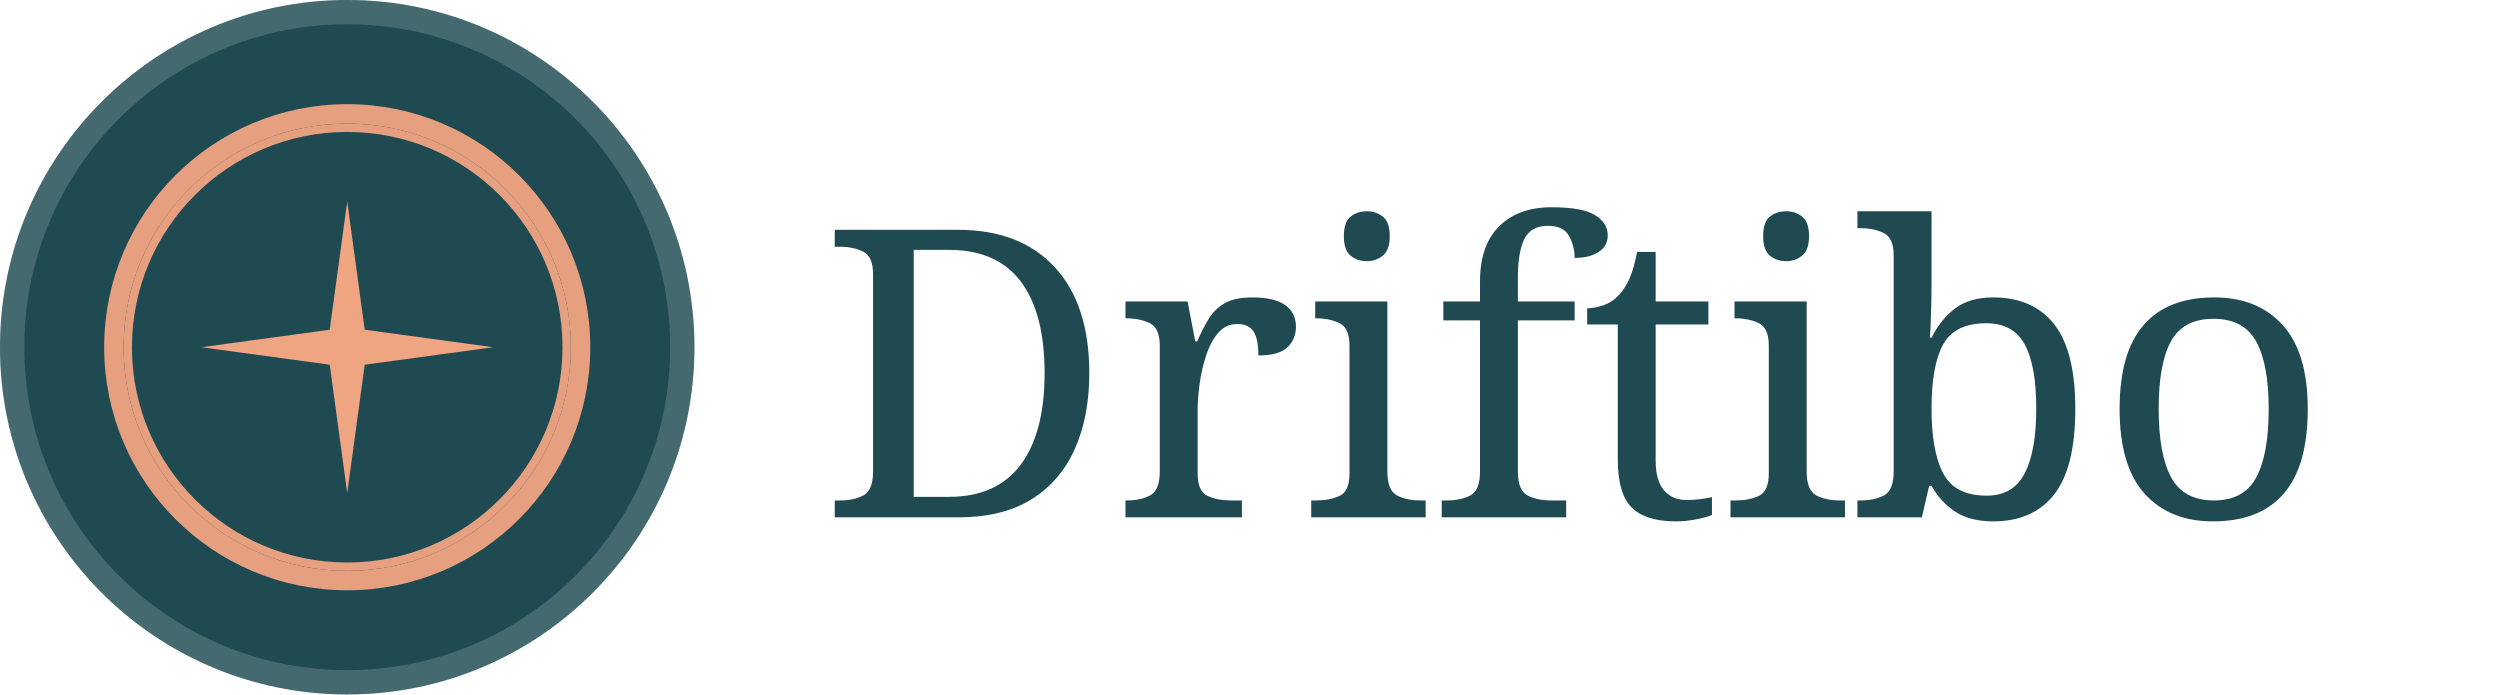
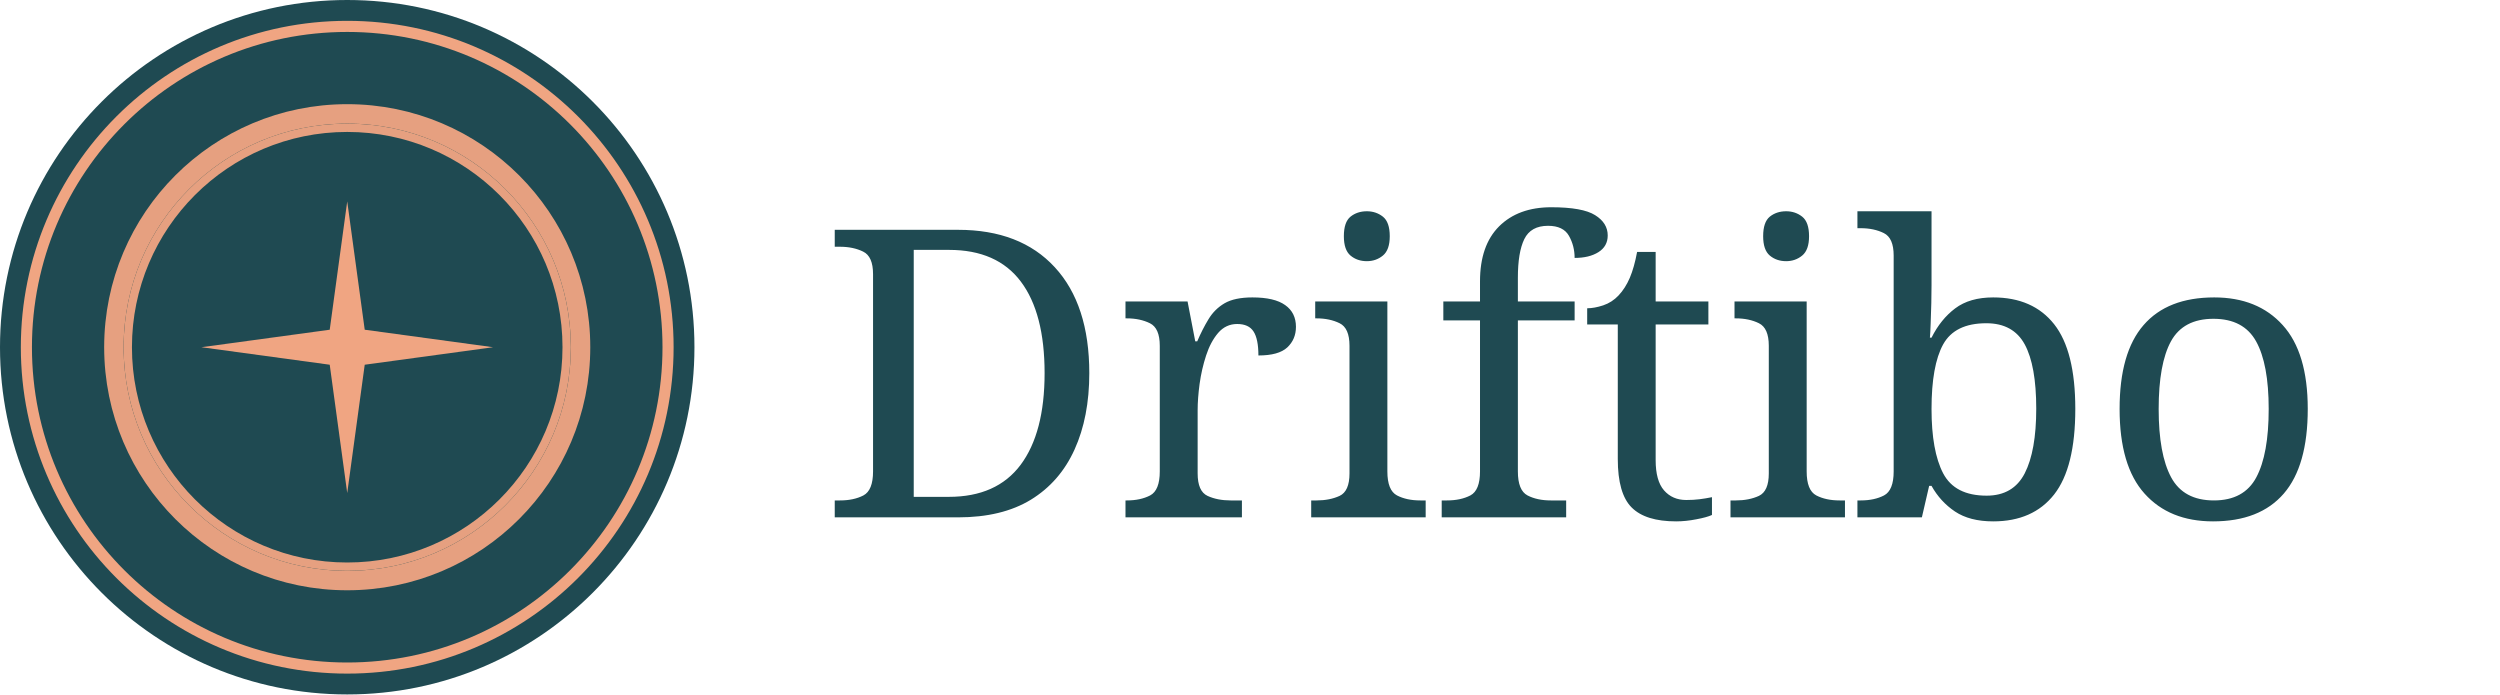
<svg xmlns="http://www.w3.org/2000/svg" viewBox="0 0 360 100" role="img" aria-label="Driftibo">
  <g>
    <circle cx="50" cy="50" r="50" fill="#1F4A52" />
-     <circle cx="50" cy="50" r="48.25" fill="none" stroke="#ECF3F4" stroke-width="3.5" opacity="0.18" />
+     <circle cx="50" cy="50" r="46.2" fill="none" stroke="#F0A582" stroke-width="1.6" />
    <g stroke="#F0A582" fill="none" opacity="0.95">
      <circle cx="50" cy="50" r="33.6" stroke-width="2.8" />
      <circle cx="50" cy="50" r="31.6" stroke-width="1.2" />
    </g>
    <polygon points="50,29 52.52,47.48 71,50 52.52,52.52 50,71 47.48,52.52 29,50 47.48,47.48" fill="#F0A582" />
  </g>
  <text x="118" y="52" dominant-baseline="central" font-family="'Fraunces', serif" font-weight="400" font-size="58" fill="#1F4A52">Driftibo</text>
</svg>
